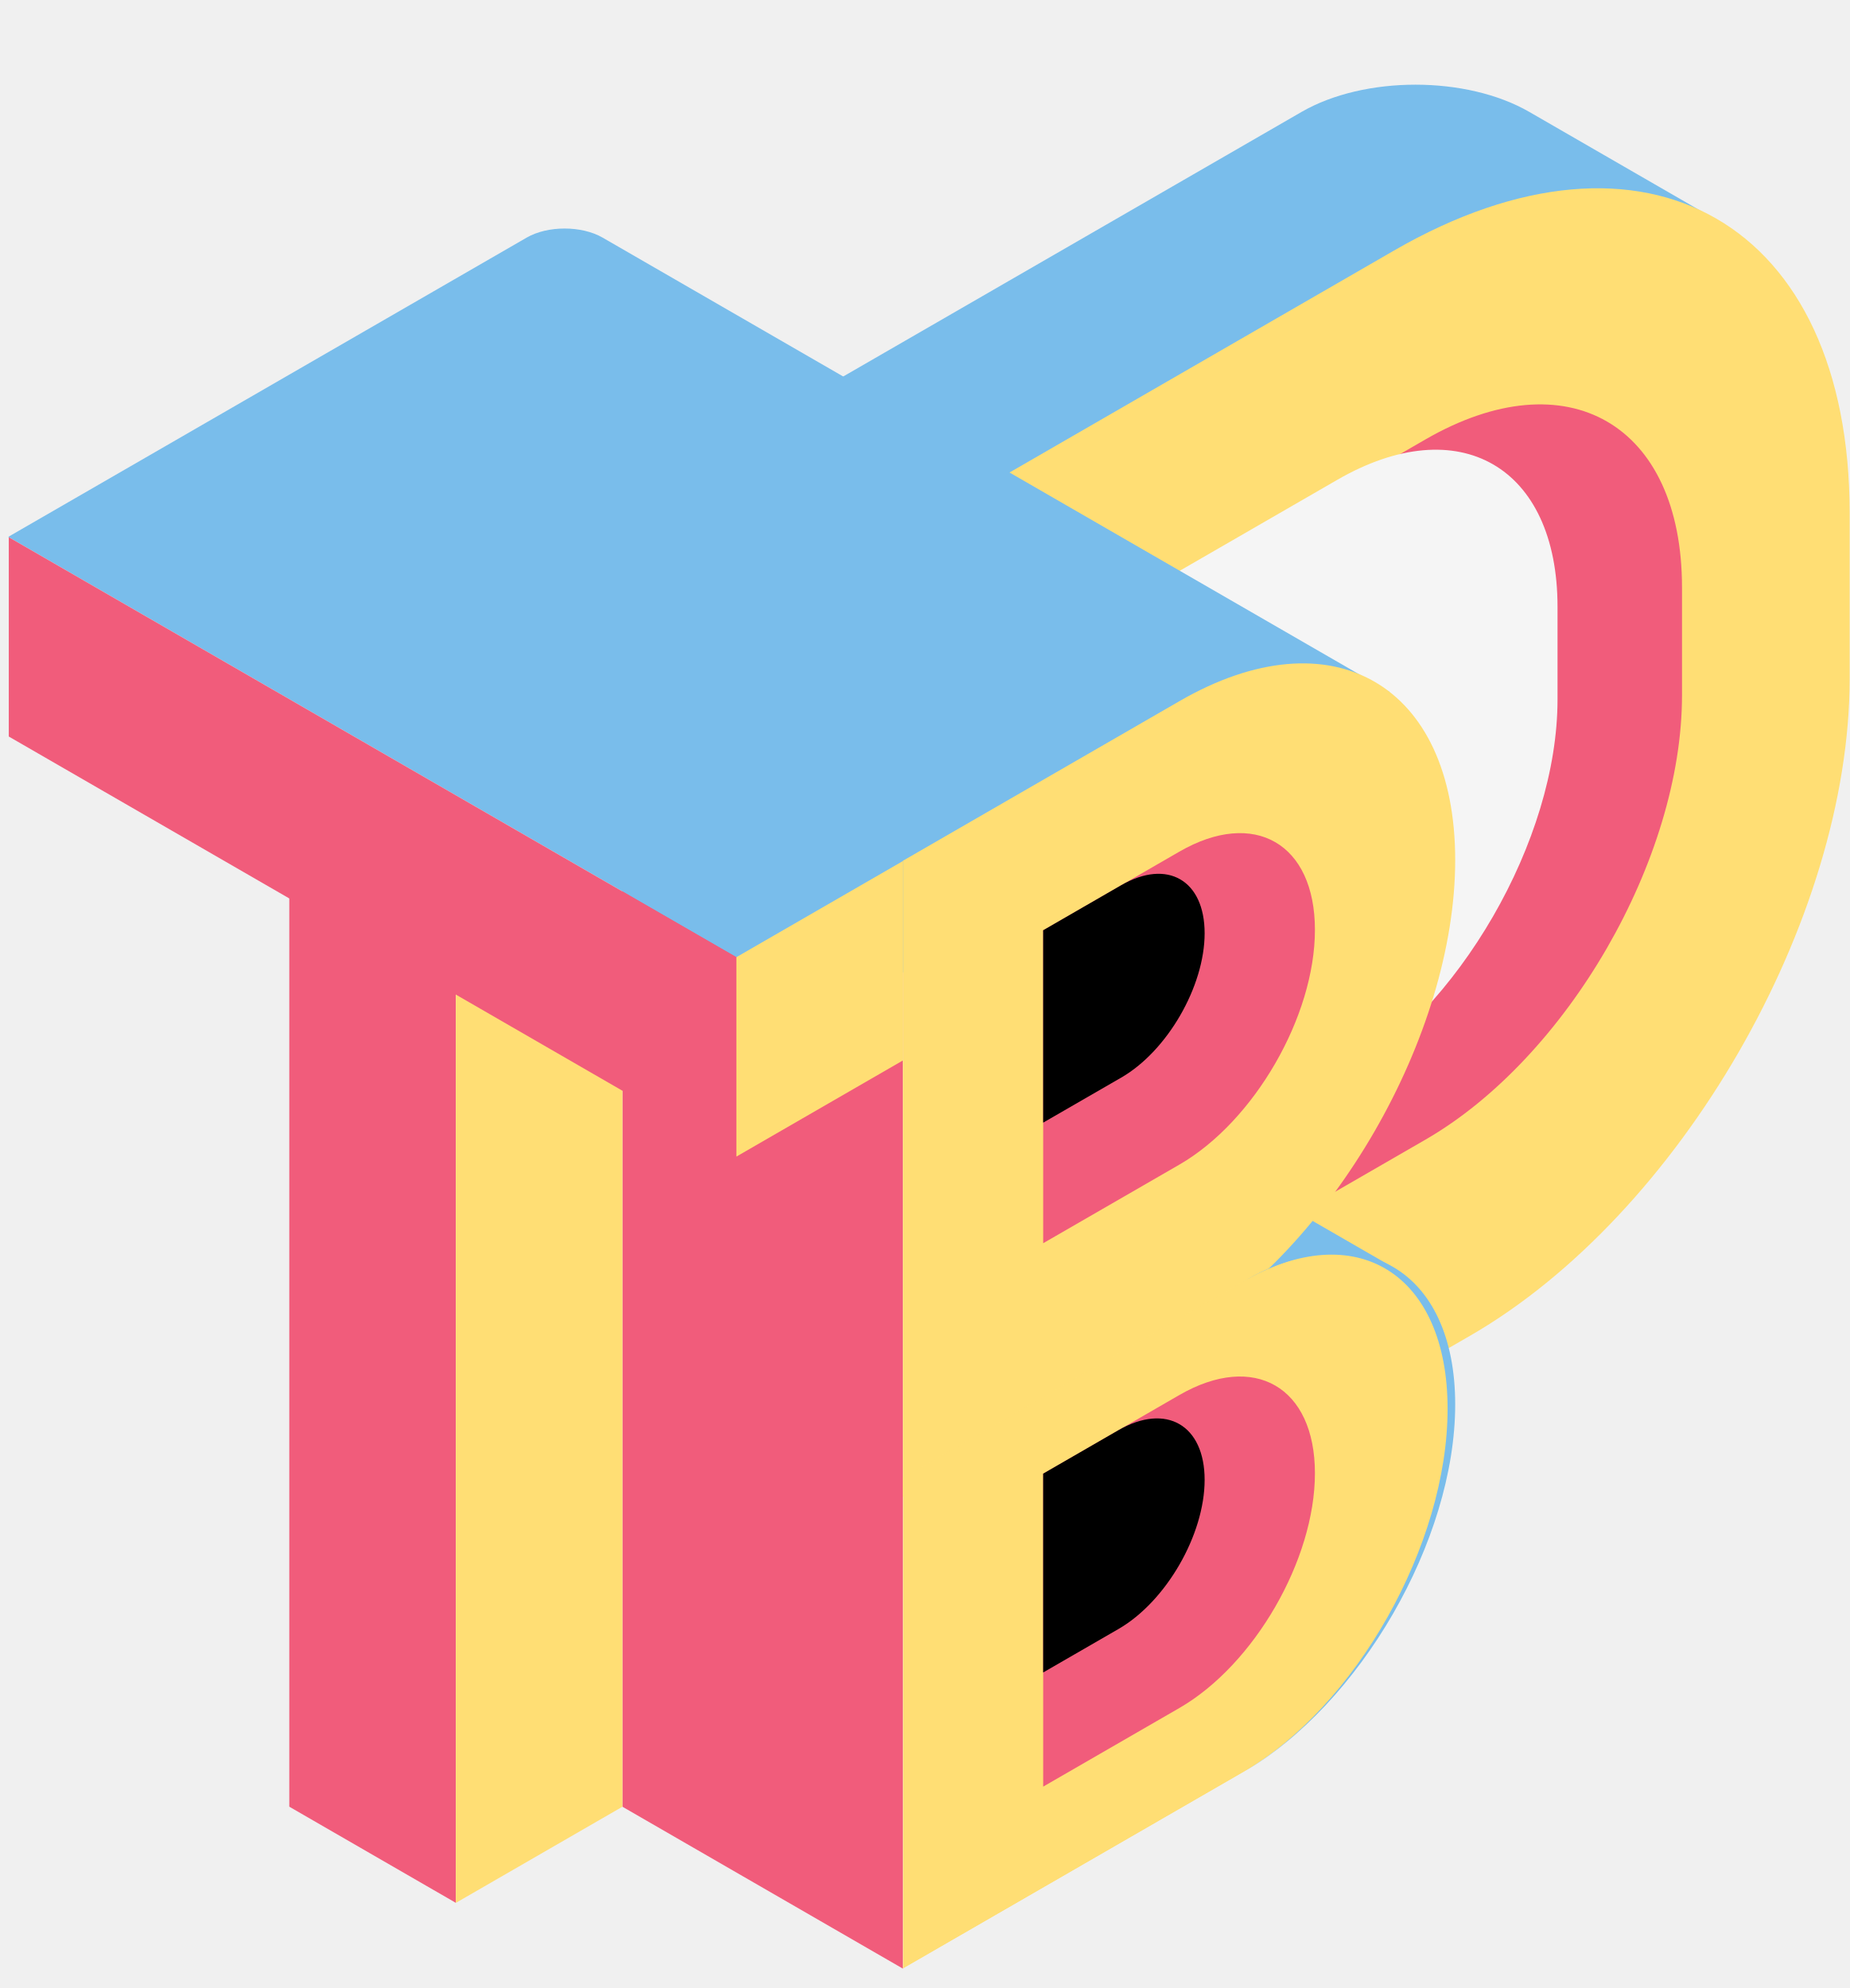
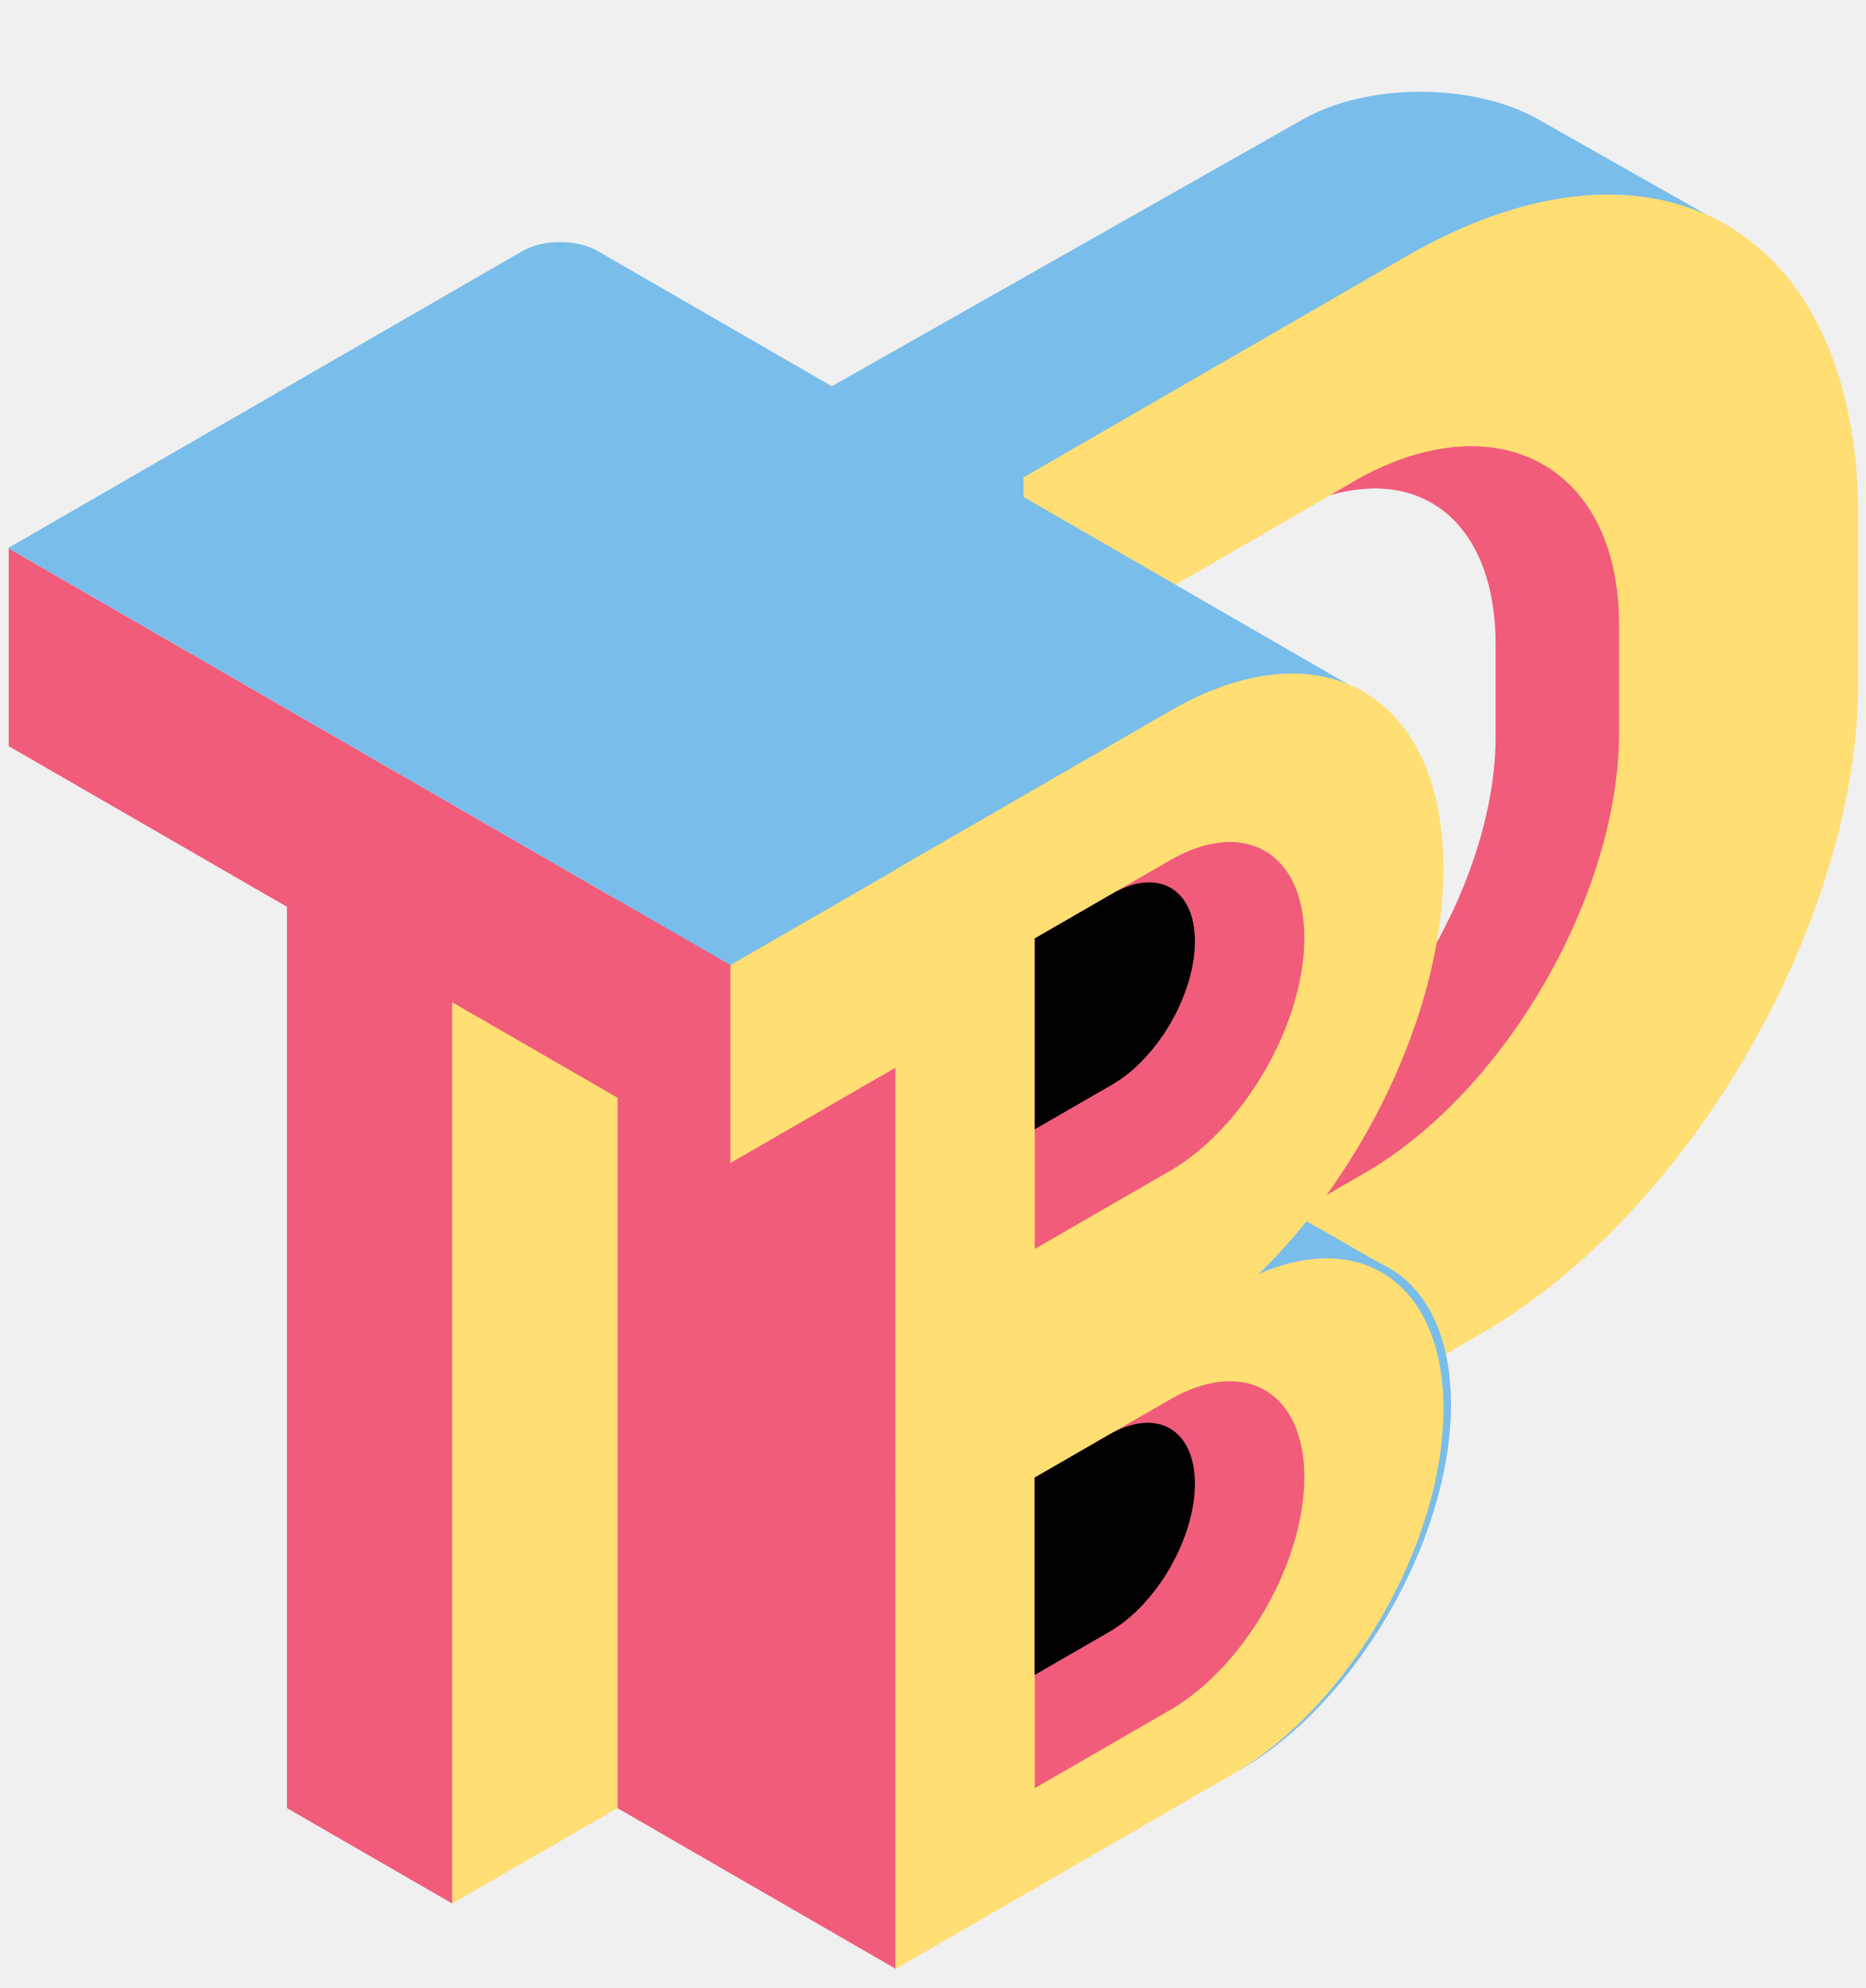
- <svg xmlns="http://www.w3.org/2000/svg" width="120" height="129" viewBox="0 0 120 129" fill="none">
-   <path d="M63.826 53.77V59.604C63.826 60.717 63.847 61.485 63.889 61.907C63.946 62.415 64.058 62.746 64.227 62.901C64.41 63.056 64.749 63.133 65.242 63.133C66.228 63.133 66.947 63.098 67.398 63.028C68.046 62.901 68.539 62.577 68.877 62.055C69.173 61.619 69.434 61.048 69.659 60.343L70.272 60.449C70.188 61.548 70.012 62.753 69.744 64.063C68.194 63.993 66.116 63.958 63.509 63.958C62.438 63.958 61.627 63.979 61.078 64.021L61.015 63.493C61.395 63.338 61.656 63.14 61.797 62.901C61.952 62.661 62.043 62.281 62.071 61.76C62.114 61.294 62.135 60.505 62.135 59.392V53.77C62.135 52.657 62.114 51.867 62.071 51.403C62.043 50.881 61.952 50.501 61.797 50.261C61.656 50.022 61.395 49.824 61.015 49.669L61.078 49.141C61.627 49.183 62.255 49.204 62.959 49.204C63.692 49.204 64.333 49.183 64.883 49.141L64.946 49.669C64.566 49.824 64.298 50.022 64.143 50.261C64.002 50.501 63.917 50.881 63.889 51.403C63.847 51.867 63.826 52.657 63.826 53.77ZM70.355 59.35C70.355 57.997 70.813 56.828 71.729 55.841C72.631 54.855 73.737 54.362 75.047 54.362C76.4 54.362 77.52 54.841 78.408 55.799C79.31 56.743 79.761 57.927 79.761 59.35C79.761 60.745 79.31 61.922 78.408 62.88C77.52 63.852 76.435 64.338 75.153 64.338C73.772 64.338 72.624 63.859 71.708 62.901C70.806 61.957 70.355 60.773 70.355 59.35ZM74.984 55.334C74.124 55.334 73.427 55.672 72.891 56.349C72.356 57.025 72.088 57.962 72.088 59.16C72.088 60.442 72.37 61.456 72.934 62.203C73.511 62.95 74.272 63.324 75.216 63.324C76.062 63.324 76.738 62.985 77.246 62.309C77.767 61.619 78.028 60.675 78.028 59.477C78.028 58.251 77.739 57.25 77.161 56.475C76.597 55.714 75.872 55.334 74.984 55.334ZM89.305 55.123L89.136 55.905H87.149C87.614 56.426 87.846 57.117 87.846 57.976C87.846 58.991 87.515 59.843 86.853 60.534C86.191 61.196 85.394 61.527 84.464 61.527C83.577 61.527 82.823 61.266 82.203 60.745C81.667 61.154 81.4 61.647 81.4 62.224C81.4 62.887 81.879 63.239 82.837 63.281L85.394 63.366C86.367 63.394 87.114 63.669 87.635 64.19C88.17 64.712 88.438 65.395 88.438 66.24C88.438 67.227 87.987 68.065 87.085 68.756C86.183 69.46 85.028 69.813 83.619 69.813C82.478 69.813 81.59 69.587 80.956 69.136C80.336 68.685 80.026 68.079 80.026 67.319C80.026 66.374 80.589 65.508 81.717 64.719C80.702 64.352 80.195 63.683 80.195 62.711C80.195 61.795 80.681 60.963 81.653 60.217C81.174 59.568 80.935 58.822 80.935 57.976C80.935 57.004 81.273 56.165 81.949 55.461C82.626 54.77 83.436 54.425 84.38 54.425C84.817 54.425 85.275 54.495 85.754 54.636C86.261 54.777 86.719 54.848 87.128 54.848C87.889 54.848 88.558 54.82 89.136 54.763L89.305 55.123ZM87.276 66.6C87.276 65.515 86.522 64.972 85.014 64.972C83.859 64.972 82.999 64.951 82.435 64.909C81.745 65.557 81.4 66.24 81.4 66.959C81.4 67.466 81.618 67.868 82.055 68.164C82.492 68.474 83.126 68.629 83.957 68.629C85.042 68.629 85.867 68.439 86.43 68.058C86.994 67.678 87.276 67.192 87.276 66.6ZM84.338 55.27C83.788 55.27 83.351 55.489 83.027 55.926C82.717 56.363 82.562 57.004 82.562 57.849C82.562 58.765 82.724 59.47 83.048 59.963C83.386 60.442 83.859 60.681 84.464 60.681C85.648 60.681 86.24 59.815 86.24 58.082C86.24 57.208 86.064 56.525 85.712 56.032C85.373 55.524 84.915 55.27 84.338 55.27ZM88.883 59.35C88.883 57.997 89.341 56.828 90.257 55.841C91.158 54.855 92.264 54.362 93.575 54.362C94.928 54.362 96.048 54.841 96.936 55.799C97.838 56.743 98.288 57.927 98.288 59.35C98.288 60.745 97.838 61.922 96.936 62.88C96.048 63.852 94.963 64.338 93.681 64.338C92.3 64.338 91.151 63.859 90.235 62.901C89.334 61.957 88.883 60.773 88.883 59.35ZM93.512 55.334C92.652 55.334 91.954 55.672 91.419 56.349C90.884 57.025 90.616 57.962 90.616 59.16C90.616 60.442 90.898 61.456 91.461 62.203C92.039 62.95 92.8 63.324 93.744 63.324C94.59 63.324 95.266 62.985 95.773 62.309C96.295 61.619 96.555 60.675 96.555 59.477C96.555 58.251 96.266 57.25 95.689 56.475C95.125 55.714 94.399 55.334 93.512 55.334Z" fill="white" />
-   <g clip-path="url(#clip0_17_25)">
-     <path d="M40.379 45.952L40.379 117.236L58.578 127.744L58.578 56.459L40.379 45.952Z" fill="#F15C7B" />
-     <path d="M84.441 7.262C88.521 4.906 95.137 4.906 99.217 7.262L111.989 14.635L73.619 36.788L53.46 25.149L84.441 7.262Z" fill="#79BDEB" />
-     <path d="M95.374 86.676C108.974 78.823 120 59.726 120 44.021V33.314C120 14.469 106.769 6.83 90.448 16.253L65.403 30.713V103.979L95.374 86.676Z" fill="#FFDE74" />
-     <path d="M92.481 73.949C101.672 68.642 109.123 55.737 109.123 45.124V38.121C109.123 27.509 101.672 23.207 92.481 28.513L72.228 40.207V85.642L92.481 73.949Z" fill="#F15C7B" />
-     <path d="M86.765 70.124C94.653 65.57 101.047 54.495 101.047 45.387V39.377C101.047 30.27 94.653 26.578 86.765 31.132L69.384 41.167V80.159L86.765 70.124Z" fill="#F5F5F5" />
-     <path d="M34.169 15.418C35.529 14.633 37.734 14.633 39.094 15.418L90.134 44.886L54.037 65.727L0.534 34.837L34.169 15.418Z" fill="#79BDEB" />
-     <path d="M72.947 75.017C74.307 74.233 76.512 74.233 77.872 75.017L90.235 82.155L80.293 87.895L65.467 79.336L72.947 75.017Z" fill="#79BDEB" />
-     <path d="M18.768 55.783L18.768 117.235L29.573 123.474L29.573 62.022L18.768 55.783Z" fill="#F15C7B" />
-     <path d="M76.536 86.759C86.406 81.061 94.408 67.202 94.408 55.805C94.408 44.408 86.406 39.788 76.536 45.487L58.578 55.855V97.128L76.536 86.759Z" fill="#FFDE74" />
-     <path d="M76.514 75.571C81.371 72.766 85.308 65.948 85.308 60.339C85.308 54.731 81.371 52.458 76.514 55.262L67.678 60.364V80.672L76.514 75.571Z" fill="#F15C7B" />
-     <path d="M72.747 69.921C75.732 68.197 78.152 64.006 78.152 60.559C78.152 57.112 75.732 55.715 72.747 57.438L67.678 60.365V72.847L72.747 69.921Z" fill="black" />
-     <mask id="mask0_17_25" style="mask-type:alpha" maskUnits="userSpaceOnUse" x="58" y="81" width="37" height="47">
-       <path d="M80.616 115.021C88.233 110.624 94.408 99.929 94.408 91.134C94.408 82.339 88.233 78.773 80.616 83.171L58.578 95.895V127.745L80.616 115.021Z" fill="white" />
-     </mask>
-     <g mask="url(#mask0_17_25)">
-       <path d="M80.616 115.021C88.233 110.624 94.408 99.929 94.408 91.134C94.408 82.339 88.233 78.773 80.616 83.171L58.578 95.895V127.745L80.616 115.021Z" fill="#FFDE74" />
-       <path d="M81.109 114.737C88.725 110.34 94.9 99.644 94.9 90.85C94.9 82.054 88.725 78.489 81.109 82.887L80.616 83.171C87.961 78.931 93.915 82.623 93.915 91.418C93.915 100.213 87.961 110.781 80.616 115.021L81.109 114.737ZM58.578 95.895V127.745V95.895ZM58.578 127.745L94.408 107.059L58.578 127.745ZM94.408 75.209L58.578 95.895L94.408 75.209Z" fill="#79BDEB" />
-       <path d="M76.514 110.831C81.371 108.027 85.308 101.208 85.308 95.6C85.308 89.992 81.371 87.719 76.514 90.522L67.678 95.624V115.933L76.514 110.831Z" fill="#F15C7B" />
-       <path d="M72.566 105.703C75.651 103.922 78.152 99.59 78.152 96.027C78.152 92.465 75.651 91.021 72.566 92.802L67.678 95.624V108.525L72.566 105.703Z" fill="black" />
-     </g>
+ <svg xmlns="http://www.w3.org/2000/svg" width="122" height="130" viewBox="0 0 122 130" fill="none">
+   <path d="M40.379 46.952L40.379 118.236L58.578 128.744L58.578 57.459L40.379 46.952Z" fill="#F15C7B" />
+   <path d="M85.211 7.807C89.463 5.398 96.358 5.398 100.611 7.807L113.922 15.347L73.932 38L52.922 26.098L85.211 7.807Z" fill="#79BDEB" />
+   <path d="M72.947 76.017C74.307 75.233 76.512 75.233 77.872 76.017L90.235 83.155L80.293 88.895L65.467 80.336L72.947 76.017Z" fill="#79BDEB" />
+   <path d="M76.514 76.571C81.371 73.766 85.308 66.948 85.308 61.339C85.308 55.731 81.371 53.458 76.514 56.262L67.678 61.364V81.672L76.514 76.571Z" fill="#F15C7B" />
+   <path d="M72.747 70.921C75.732 69.197 78.152 65.006 78.152 61.559C78.152 58.112 75.732 56.715 72.747 58.438L67.678 61.365V73.847L72.747 70.921Z" fill="black" />
+   <mask id="mask0_92_20" style="mask-type:alpha" maskUnits="userSpaceOnUse" x="58" y="82" width="37" height="47">
+     <path d="M80.616 116.021C88.233 111.624 94.407 100.929 94.407 92.134C94.407 83.339 88.233 79.773 80.616 84.171L58.578 96.895V128.745L80.616 116.021Z" fill="white" />
+   </mask>
+   <g mask="url(#mask0_92_20)">
+     <path d="M81.109 115.737C88.725 111.34 94.9 100.644 94.9 91.85C94.9 83.054 88.725 79.489 81.109 83.887L80.616 84.171C87.961 79.931 93.915 83.623 93.915 92.418C93.915 101.213 87.961 111.781 80.616 116.021L81.109 115.737ZM58.578 96.895V128.745V96.895ZM58.578 128.745L94.407 108.059L58.578 128.745ZM94.407 76.209L58.578 96.895L94.407 76.209Z" fill="#79BDEB" />
+     <path d="M76.514 111.831C81.371 109.027 85.308 102.208 85.308 96.6C85.308 90.992 81.371 88.719 76.514 91.522L67.678 96.624V116.933L76.514 111.831Z" fill="#F15C7B" />
+     <path d="M72.566 106.703C75.651 104.922 78.152 100.59 78.152 97.027C78.152 93.465 75.651 92.021 72.566 93.802L67.678 96.624V109.525L72.566 106.703Z" fill="black" />
  </g>
-   <path d="M40.379 58.147L40.379 117.238L29.573 123.477L29.573 64.386L40.379 58.147Z" fill="#FFDE74" />
-   <path d="M0.569 34.86L0.569 47.792L47.773 75.045L47.773 62.113L0.569 34.86Z" fill="#F15C7B" />
-   <path d="M58.578 55.872L58.578 68.812L47.773 75.051L47.773 62.111L58.578 55.872Z" fill="#FFDE74" />
-   <defs>
-     <clipPath id="clip0_17_25">
-       <rect width="120" height="129.1" fill="white" transform="translate(0 -1)" />
-     </clipPath>
-   </defs>
+   <path d="M40.379 59.147L40.379 118.238L29.573 124.477L29.573 65.386L40.379 59.147Z" fill="#FFDE74" />
+   <path fill-rule="evenodd" clip-rule="evenodd" d="M0.569 48.792V35.86L47.773 63.113V76.045L29.573 65.538V124.474L18.768 118.235V59.299L0.569 48.792Z" fill="#F15C7B" />
+   <path fill-rule="evenodd" clip-rule="evenodd" d="M121.54 44.526C121.54 60.231 110.514 79.328 96.914 87.181L66.943 104.484V31.218L91.988 16.758C108.309 7.335 121.54 14.974 121.54 33.819V44.526ZM102.587 45.892C102.587 55 96.193 66.075 88.305 70.629L70.924 80.664V41.672L88.305 31.637C96.193 27.083 102.587 30.775 102.587 39.883V45.892Z" fill="#FFDE74" />
+   <path fill-rule="evenodd" clip-rule="evenodd" d="M105.895 47.884C105.895 58.497 98.444 71.402 89.253 76.708L69 88.402V81.276L83.537 72.883C91.425 68.329 97.819 57.255 97.819 48.147V42.137C97.819 34.41 93.217 30.582 87.006 32.379L88.5 31.5C97.691 26.194 105.895 30.268 105.895 40.881V47.884Z" fill="#F15C7B" />
+   <path d="M34.169 16.418C35.529 15.633 37.734 15.633 39.094 16.418L90.134 45.886L54.037 66.727L0.534 35.837L34.169 16.418Z" fill="#79BDEB" />
+   <path d="M63 54.319L63 67.259L47.772 76.051L47.772 63.111L63 54.319Z" fill="#FFDE74" />
+   <path d="M72.852 75.612C74.279 74.796 76.594 74.796 78.022 75.612L91 83.033L80.563 89L65 80.102L72.852 75.612Z" fill="#79BDEB" />
+   <path d="M81.109 115.737C88.725 111.34 94.9 100.644 94.9 91.85C94.9 83.054 88.725 79.489 81.109 83.887L80.616 84.171C87.961 79.931 93.915 83.623 93.915 92.418C93.915 101.213 87.961 111.781 80.616 116.021L81.109 115.737ZM58.578 96.895V128.745V96.895ZM58.578 128.745L94.407 108.059L58.578 128.745ZM94.407 76.209L58.578 96.895L94.407 76.209Z" fill="#79BDEB" />
+   <path d="M80.616 116.021C88.233 111.624 94.407 100.929 94.407 92.134C94.407 83.339 88.233 79.773 80.616 84.171L58.578 96.895V128.745L80.616 116.021Z" fill="#FFDE74" />
+   <path d="M76.536 87.759C86.406 82.061 94.407 68.202 94.407 56.805C94.407 45.408 86.406 40.788 76.536 46.487L58.578 56.855V98.128L76.536 87.759Z" fill="#FFDE74" />
+   <path d="M76.514 76.571C81.371 73.766 85.308 66.948 85.308 61.339C85.308 55.731 81.371 53.458 76.514 56.262L67.678 61.364V81.672L76.514 76.571Z" fill="#F15C7B" />
+   <path d="M72.747 70.921C75.732 69.197 78.152 65.006 78.152 61.559C78.152 58.112 75.732 56.715 72.747 58.438L67.678 61.365V73.847L72.747 70.921Z" fill="black" />
+   <path d="M72.566 106.703C75.651 104.922 78.152 100.59 78.152 97.027C78.152 93.465 75.651 92.021 72.566 93.802L67.678 96.624V109.525L72.566 106.703Z" fill="black" />
+   <path d="M76.514 111.831C81.371 109.027 85.308 102.208 85.308 96.6C85.308 90.992 81.371 88.719 76.514 91.522L67.678 96.624V116.933L76.514 111.831Z" fill="#F15C7B" />
+   <path d="M72.566 106.703C75.651 104.922 78.152 100.59 78.152 97.027C78.152 93.465 75.651 92.021 72.566 93.802L67.678 96.624V109.525L72.566 106.703Z" fill="black" />
</svg>
